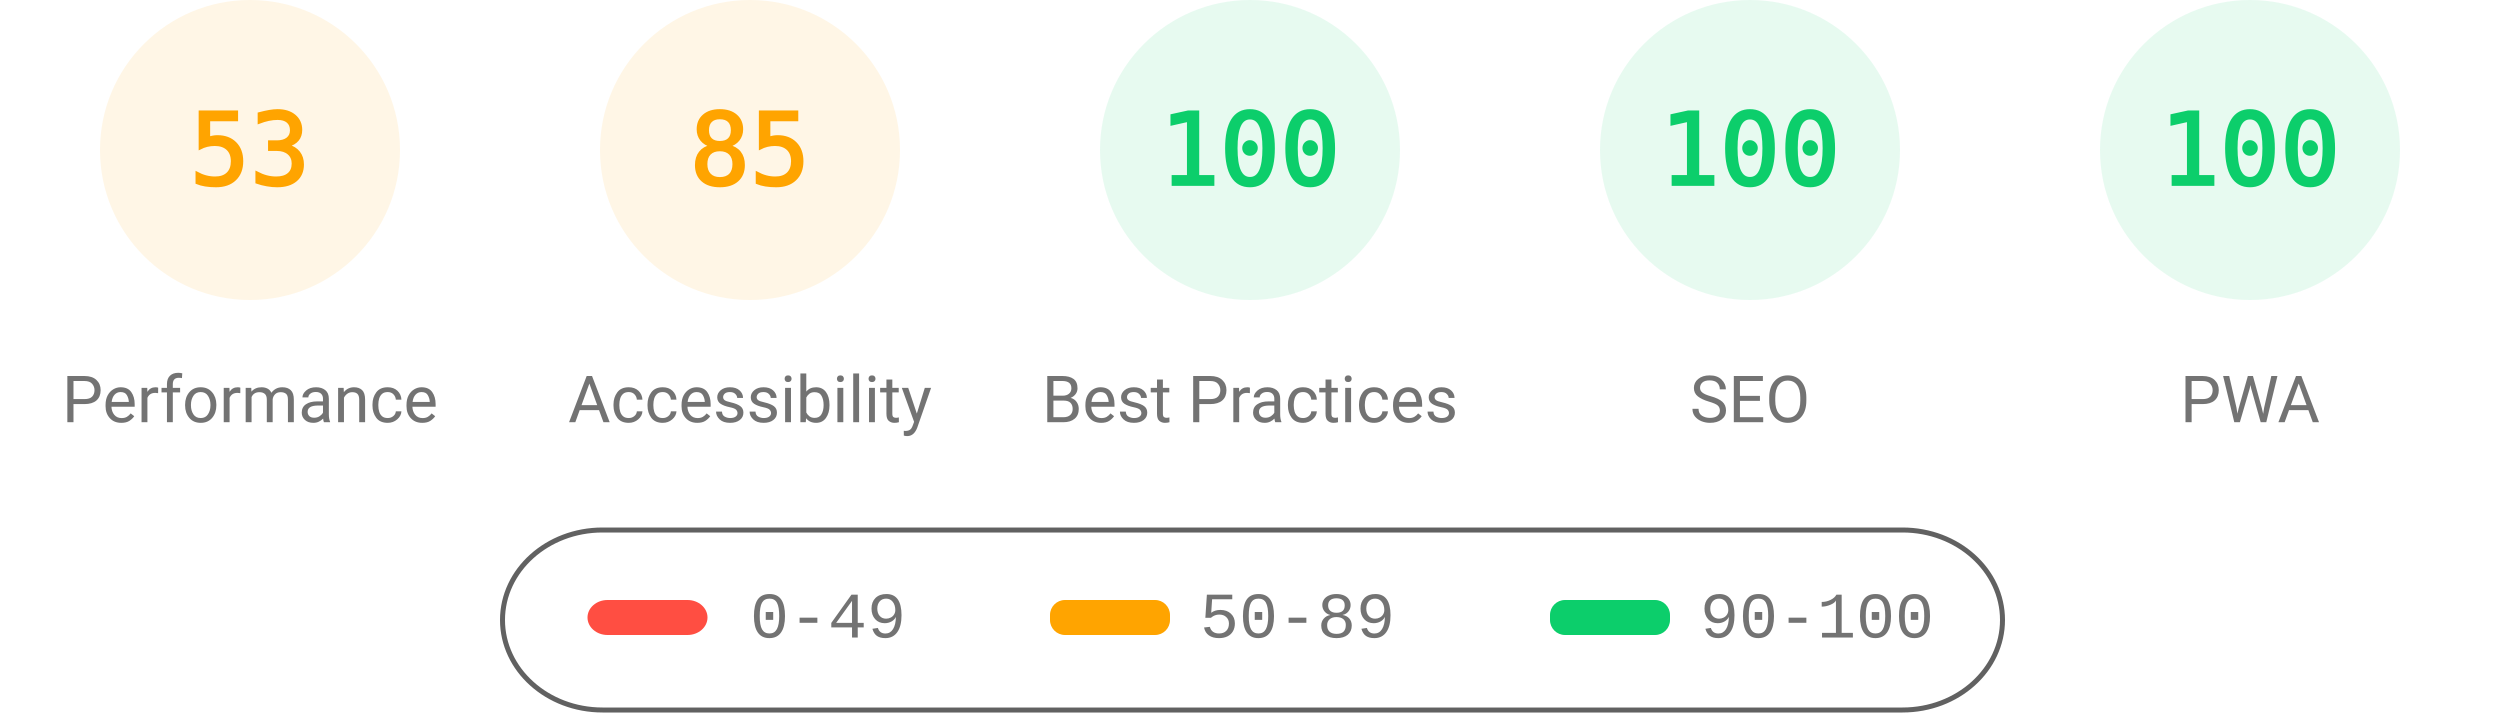
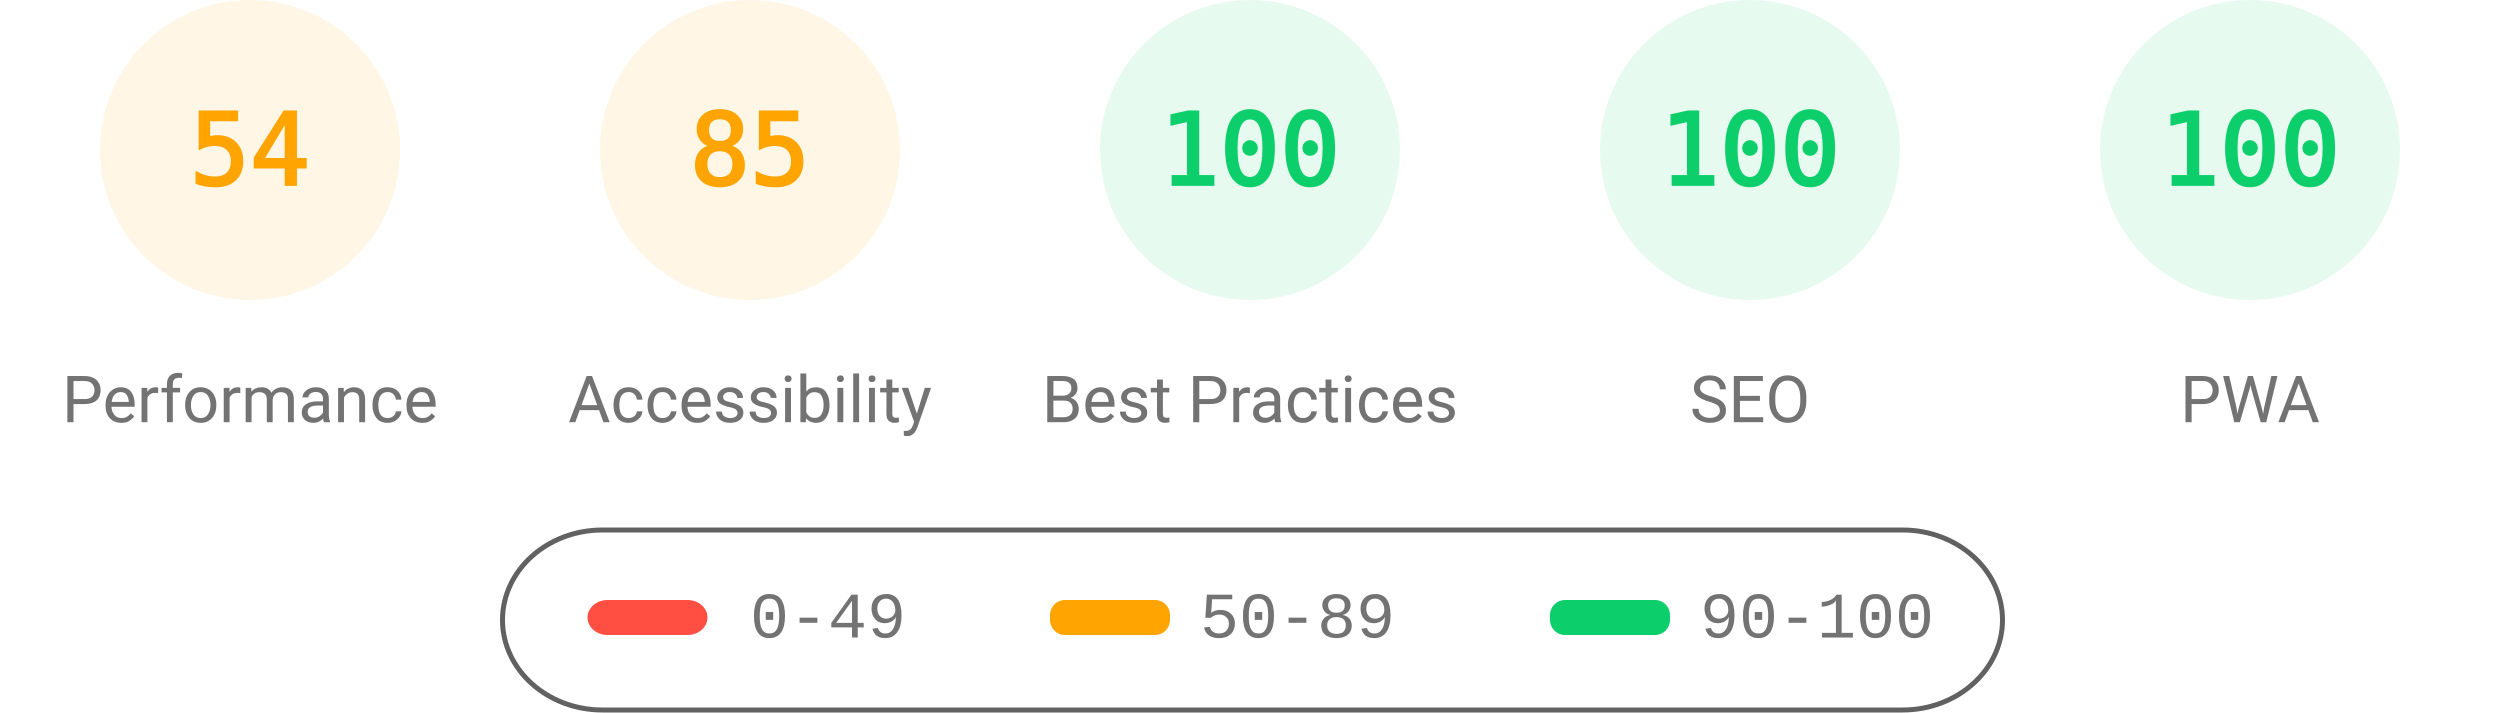
<svg xmlns="http://www.w3.org/2000/svg" fill="none" width="1000" height="285">
  <style>.gauge-base{opacity:.1}.gauge-arc{fill:none;animation-delay:250ms;stroke-linecap:round;transform:rotate(-90deg);transform-origin:100px 60px;animation:load-gauge 1s ease forwards}.guage-text{font-size:40px;font-family:monospace;text-align:center}.guage-red{color:#ff4e42;fill:#ff4e42;stroke:#ff4e42}.guage-orange{color:#ffa400;fill:#ffa400;stroke:#ffa400}.guage-green{color:#0cce6b;fill:#0cce6b;stroke:#0cce6b}.guage-undefined{color:#5c5c5c;fill:#5c5c5c;stroke:#5c5c5c}.guage-title{color:#737373;fill:#737373;stroke:none;font-size:26px;line-height:26px;font-family:Roboto,Halvetica,Arial,sans-serif}@keyframes load-gauge{from{stroke-dasharray:0 352.858}}</style>
  <svg class="guage-div guage-perf guage-orange" viewBox="0 0 200 200" width="200" height="200">
    <circle class="gauge-base" r="56" cx="100" cy="60" stroke-width="8" />
-     <circle class="gauge-arc guage-arc-1" r="56" cx="100" cy="60" stroke-width="8" style="stroke-dasharray:186.485,351.858" />
-     <text class="guage-text" x="100" y="60" alignment-baseline="central" dominant-baseline="central" text-anchor="middle">53</text>
+     <circle class="gauge-arc guage-arc-1" r="56" cx="100" cy="60" stroke-width="8" style="stroke-dasharray:190.003,351.858" />
+     <text class="guage-text" x="100" y="60" alignment-baseline="central" dominant-baseline="central" text-anchor="middle">54</text>
    <text class="guage-title" x="100" y="160" alignment-baseline="central" dominant-baseline="central" text-anchor="middle">Performance</text>
  </svg>
  <svg class="guage-div guage-acc guage-orange" viewBox="0 0 200 200" width="200" height="200" x="200">
    <circle class="gauge-base" r="56" cx="100" cy="60" stroke-width="8" />
    <circle class="gauge-arc guage-arc-2" r="56" cx="100" cy="60" stroke-width="8" style="stroke-dasharray:299.079,351.858" />
    <text class="guage-text" x="100" y="60" alignment-baseline="central" dominant-baseline="central" text-anchor="middle">85</text>
    <text class="guage-title" x="100" y="160" alignment-baseline="central" dominant-baseline="central" text-anchor="middle">Accessibility</text>
  </svg>
  <svg class="guage-div guage-best guage-green" viewBox="0 0 200 200" width="200" height="200" x="400">
    <circle class="gauge-base" r="56" cx="100" cy="60" stroke-width="8" />
    <circle class="gauge-arc guage-arc-3" r="56" cx="100" cy="60" stroke-width="8" style="stroke-dasharray:351.858,351.858" />
    <text class="guage-text" x="100" y="60" alignment-baseline="central" dominant-baseline="central" text-anchor="middle">100</text>
    <text class="guage-title" x="100" y="160" alignment-baseline="central" dominant-baseline="central" text-anchor="middle">Best Practices</text>
  </svg>
  <svg class="guage-div guage-seo guage-green" viewBox="0 0 200 200" width="200" height="200" x="600">
    <circle class="gauge-base" r="56" cx="100" cy="60" stroke-width="8" />
    <circle class="gauge-arc guage-arc-4" r="56" cx="100" cy="60" stroke-width="8" style="stroke-dasharray:351.858,351.858" />
    <text class="guage-text" x="100" y="60" alignment-baseline="central" dominant-baseline="central" text-anchor="middle">100</text>
    <text class="guage-title" x="100" y="160" alignment-baseline="central" dominant-baseline="central" text-anchor="middle">SEO</text>
  </svg>
  <svg class="guage-div guage-pwa guage-green" viewBox="0 0 200 200" width="200" height="200" x="800">
    <circle class="gauge-base" r="56" cx="100" cy="60" stroke-width="8" />
    <circle class="gauge-arc guage-arc-4" r="56" cx="100" cy="60" stroke-width="8" style="stroke-dasharray:351.858,351.858" />
    <text class="guage-text" x="100" y="60" alignment-baseline="central" dominant-baseline="central" text-anchor="middle">100</text>
    <text class="guage-title" x="100" y="160" alignment-baseline="central" dominant-baseline="central" text-anchor="middle">PWA</text>
  </svg>
  <svg width="604" height="76" x="200" y="210">
    <path fill="none" id="canvas_background" d="M-1-1h604v80H-1z" />
    <rect fill-opacity="0" stroke="#616161" stroke-width="2" rx="40" id="svg_2" height="72" width="600" y="2" x="1" fill="#000" />
    <rect stroke="#000" rx="8" id="svg_3" height="14" width="48" y="30" x="35" stroke-opacity="null" stroke-width="0" fill="#ff4e42" />
    <rect stroke="#000" rx="6" id="svg_4" height="14" width="48" y="30" x="220" stroke-opacity="null" stroke-width="0" fill="#ffa400" />
    <rect stroke="#000" rx="6" id="svg_5" height="14" width="48" y="30" x="420" stroke-opacity="null" stroke-width="0" fill="#0cce6b" />
    <text xml:space="preserve" text-anchor="start" font-family="'Courier New', Courier, monospace" font-size="26" id="svg_6" y="45" x="100" stroke-opacity="null" stroke-width="0" stroke="#000" fill="#737373">0-49</text>
    <text xml:space="preserve" text-anchor="start" font-family="'Courier New', Courier, monospace" font-size="26" id="svg_7" y="45" x="280" stroke-opacity="null" stroke-width="0" stroke="#000" fill="#737373">50-89</text>
    <text xml:space="preserve" text-anchor="start" font-family="'Courier New', Courier, monospace" font-size="26" id="svg_8" y="45" x="480" stroke-opacity="null" stroke-width="0" stroke="#000" fill="#737373">90-100</text>
  </svg>
</svg>
